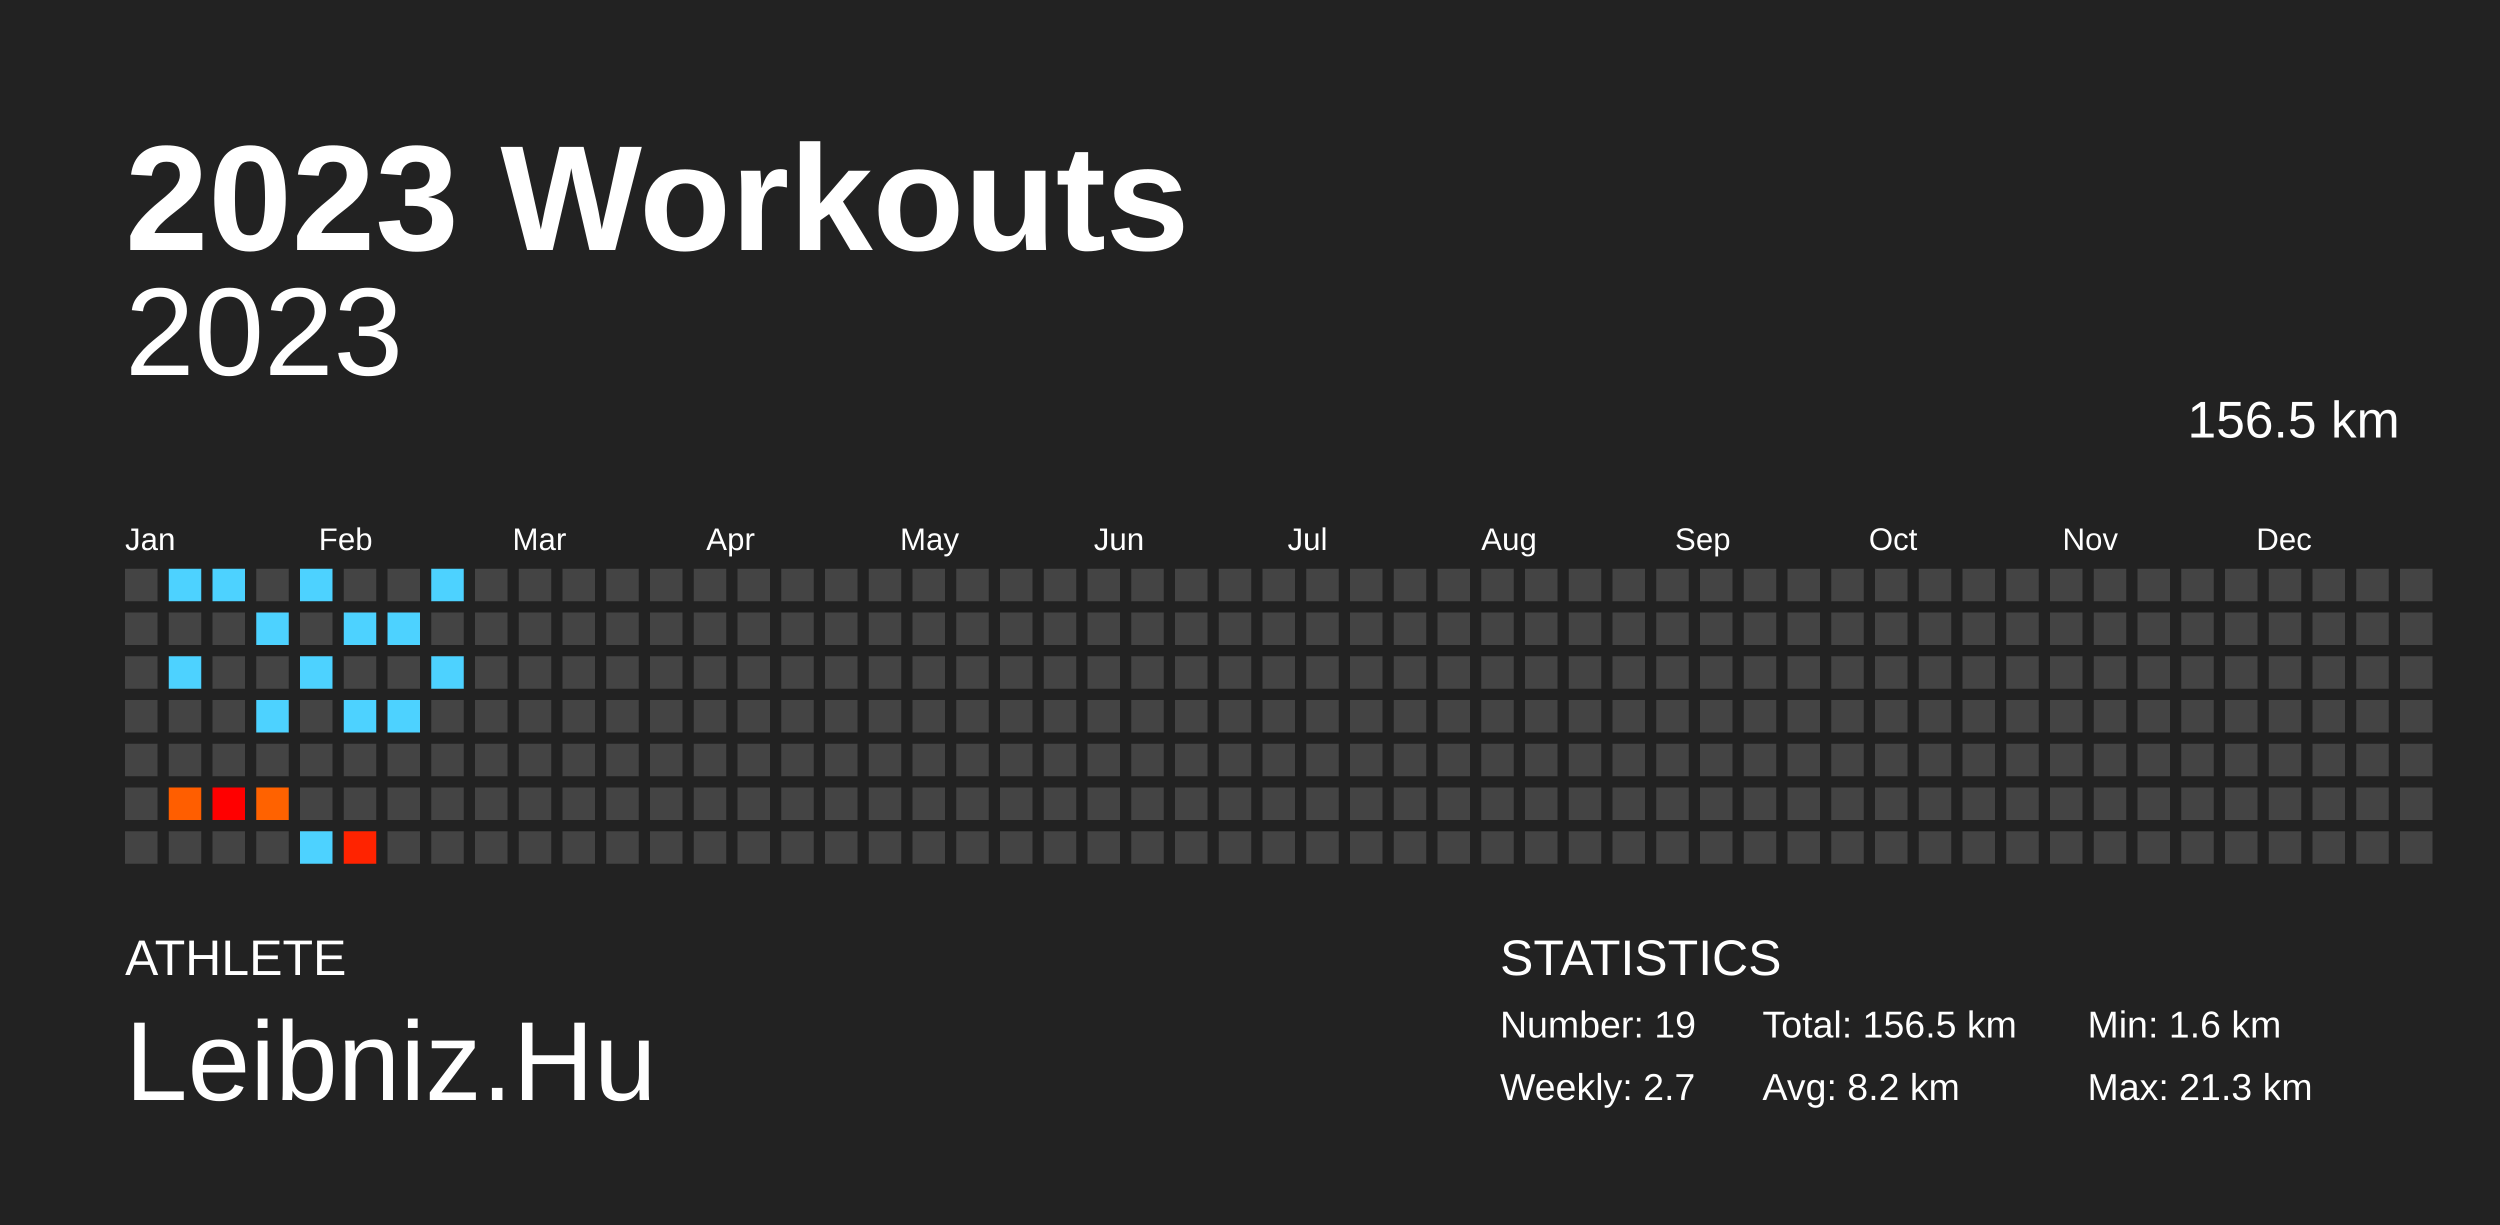
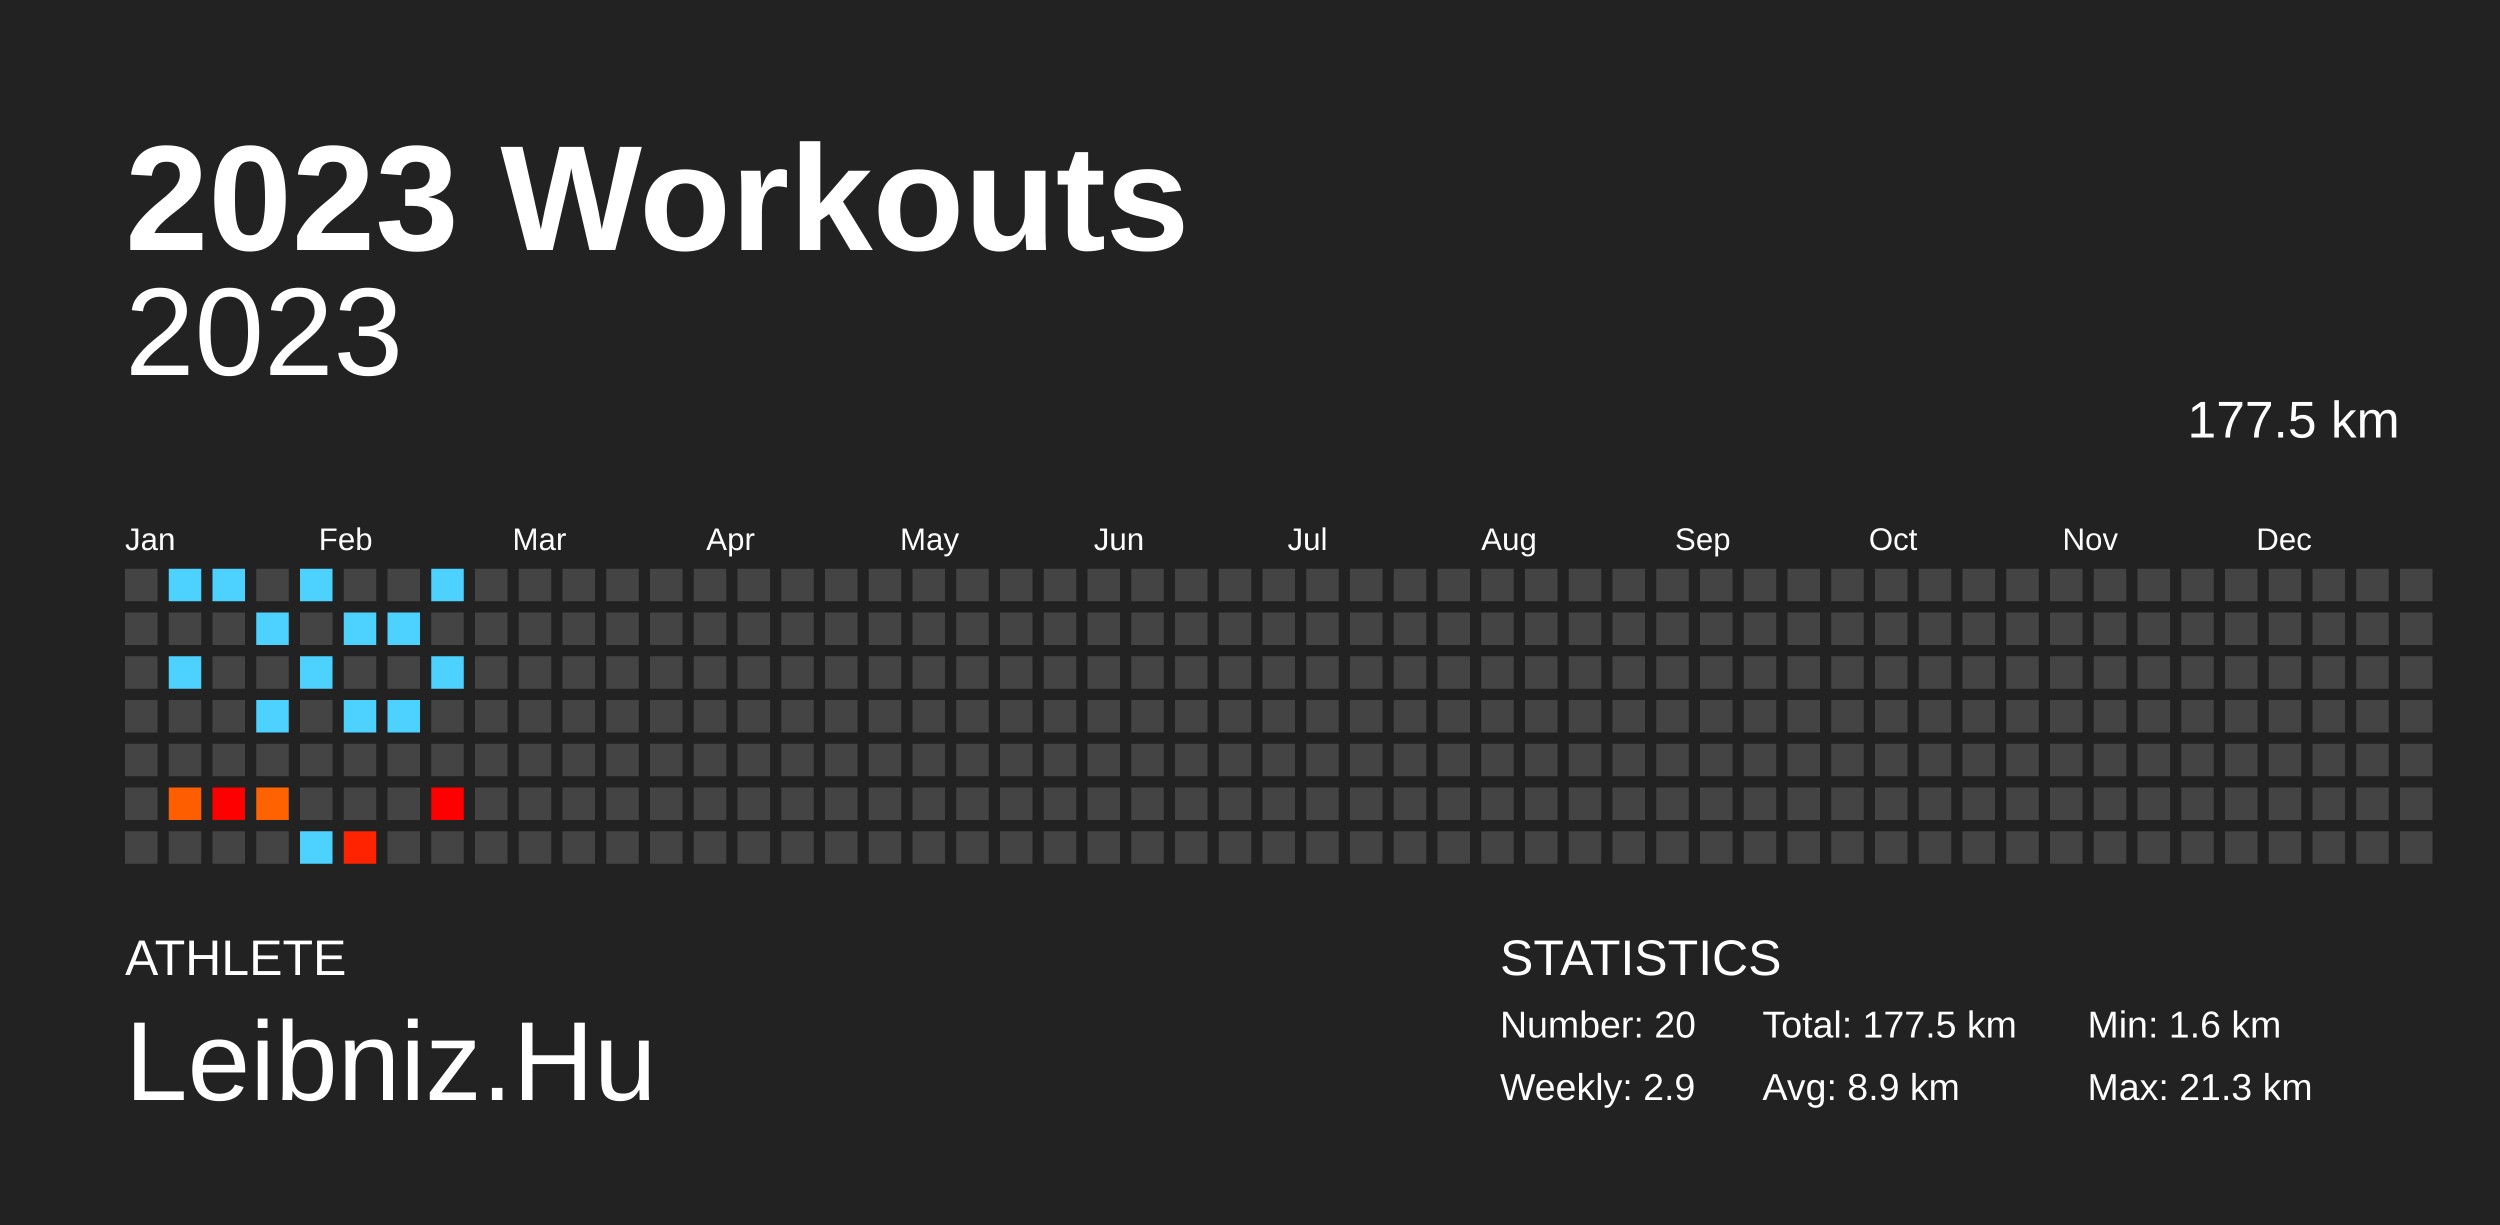
<svg xmlns="http://www.w3.org/2000/svg" baseProfile="full" height="98mm" version="1.1" viewBox="0,0,200,98" width="200mm">
  <defs />
  <rect fill="#222222" height="98" width="200" x="0" y="0" />
  <text fill="#FFFFFF" style="font-size:12px; font-family:Arial; font-weight:bold;" x="10" y="20">2023 Workouts</text>
  <text fill="#FFFFFF" style="font-size:4px; font-family:Arial" x="10" y="78">ATHLETE</text>
  <text fill="#FFFFFF" style="font-size:9px; font-family:Arial" x="10" y="88">Leibniz.Hu</text>
  <text fill="#FFFFFF" style="font-size:4px; font-family:Arial" x="120" y="78">STATISTICS</text>
-   <text fill="#FFFFFF" style="font-size:3px; font-family:Arial" x="120" y="83">Number: 19</text>
-   <text fill="#FFFFFF" style="font-size:3px; font-family:Arial" x="120" y="88">Weekly: 2.7</text>
-   <text fill="#FFFFFF" style="font-size:3px; font-family:Arial" x="141" y="83">Total: 156.5 km</text>
-   <text fill="#FFFFFF" style="font-size:3px; font-family:Arial" x="141" y="88">Avg: 8.2 km</text>
+   <text fill="#FFFFFF" style="font-size:3px; font-family:Arial" x="120" y="83">Number: 20</text>
+   <text fill="#FFFFFF" style="font-size:3px; font-family:Arial" x="120" y="88">Weekly: 2.9</text>
+   <text fill="#FFFFFF" style="font-size:3px; font-family:Arial" x="141" y="83">Total: 177.5 km</text>
+   <text fill="#FFFFFF" style="font-size:3px; font-family:Arial" x="141" y="88">Avg: 8.9 km</text>
  <text fill="#FFFFFF" style="font-size:3px; font-family:Arial" x="167" y="83">Min: 1.6 km</text>
  <text fill="#FFFFFF" style="font-size:3px; font-family:Arial" x="167" y="88">Max: 21.3 km</text>
  <text alignment-baseline="hanging" fill="#FFFFFF" style="font-size:10.0px; font-family:Arial;" x="10" y="30">2023</text>
-   <text alignment-baseline="hanging" fill="#FFFFFF" style="font-size:4.125px; font-family:Arial;" x="175" y="35">156.5 km</text>
+   <text alignment-baseline="hanging" fill="#FFFFFF" style="font-size:4.125px; font-family:Arial;" x="175" y="35">177.5 km</text>
  <text fill="#FFFFFF" style="font-size:2.5px; font-family:Arial" x="10.0" y="44">Jan</text>
  <text fill="#FFFFFF" style="font-size:2.5px; font-family:Arial" x="25.5" y="44">Feb</text>
  <text fill="#FFFFFF" style="font-size:2.5px; font-family:Arial" x="41.0" y="44">Mar</text>
  <text fill="#FFFFFF" style="font-size:2.5px; font-family:Arial" x="56.5" y="44">Apr</text>
  <text fill="#FFFFFF" style="font-size:2.5px; font-family:Arial" x="72.0" y="44">May</text>
  <text fill="#FFFFFF" style="font-size:2.5px; font-family:Arial" x="87.5" y="44">Jun</text>
  <text fill="#FFFFFF" style="font-size:2.5px; font-family:Arial" x="103.0" y="44">Jul</text>
  <text fill="#FFFFFF" style="font-size:2.5px; font-family:Arial" x="118.5" y="44">Aug</text>
  <text fill="#FFFFFF" style="font-size:2.5px; font-family:Arial" x="134.0" y="44">Sep</text>
  <text fill="#FFFFFF" style="font-size:2.5px; font-family:Arial" x="149.5" y="44">Oct</text>
  <text fill="#FFFFFF" style="font-size:2.5px; font-family:Arial" x="165.0" y="44">Nov</text>
  <text fill="#FFFFFF" style="font-size:2.5px; font-family:Arial" x="180.5" y="44">Dec</text>
  <rect fill="#444444" height="2.6" width="2.6" x="10.0" y="45.5" />
  <rect fill="#444444" height="2.6" width="2.6" x="10.0" y="49.0" />
  <rect fill="#444444" height="2.6" width="2.6" x="10.0" y="52.5" />
  <rect fill="#444444" height="2.6" width="2.6" x="10.0" y="56.0" />
  <rect fill="#444444" height="2.6" width="2.6" x="10.0" y="59.5" />
  <rect fill="#444444" height="2.6" width="2.6" x="10.0" y="63.0" />
  <rect fill="#444444" height="2.6" width="2.6" x="10.0" y="66.5" />
  <rect fill="#4dd2ff" height="2.6" width="2.6" x="13.5" y="45.5" />
  <rect fill="#444444" height="2.6" width="2.6" x="13.5" y="49.0" />
  <rect fill="#4dd2ff" height="2.6" width="2.6" x="13.5" y="52.5" />
  <rect fill="#444444" height="2.6" width="2.6" x="13.5" y="56.0" />
  <rect fill="#444444" height="2.6" width="2.6" x="13.5" y="59.5" />
  <rect fill="#ff5e00" height="2.6" width="2.6" x="13.5" y="63.0" />
  <rect fill="#444444" height="2.6" width="2.6" x="13.5" y="66.5" />
  <rect fill="#4dd2ff" height="2.6" width="2.6" x="17.0" y="45.5" />
  <rect fill="#444444" height="2.6" width="2.6" x="17.0" y="49.0" />
  <rect fill="#444444" height="2.6" width="2.6" x="17.0" y="52.5" />
  <rect fill="#444444" height="2.6" width="2.6" x="17.0" y="56.0" />
  <rect fill="#444444" height="2.6" width="2.6" x="17.0" y="59.5" />
  <rect fill="red" height="2.6" width="2.6" x="17.0" y="63.0" />
  <rect fill="#444444" height="2.6" width="2.6" x="17.0" y="66.5" />
  <rect fill="#444444" height="2.6" width="2.6" x="20.5" y="45.5" />
  <rect fill="#4dd2ff" height="2.6" width="2.6" x="20.5" y="49.0" />
  <rect fill="#444444" height="2.6" width="2.6" x="20.5" y="52.5" />
  <rect fill="#4dd2ff" height="2.6" width="2.6" x="20.5" y="56.0" />
  <rect fill="#444444" height="2.6" width="2.6" x="20.5" y="59.5" />
  <rect fill="#ff6200" height="2.6" width="2.6" x="20.5" y="63.0" />
  <rect fill="#444444" height="2.6" width="2.6" x="20.5" y="66.5" />
  <rect fill="#4dd2ff" height="2.6" width="2.6" x="24.0" y="45.5" />
  <rect fill="#444444" height="2.6" width="2.6" x="24.0" y="49.0" />
  <rect fill="#4dd2ff" height="2.6" width="2.6" x="24.0" y="52.5" />
  <rect fill="#444444" height="2.6" width="2.6" x="24.0" y="56.0" />
  <rect fill="#444444" height="2.6" width="2.6" x="24.0" y="59.5" />
  <rect fill="#444444" height="2.6" width="2.6" x="24.0" y="63.0" />
  <rect fill="#4dd2ff" height="2.6" width="2.6" x="24.0" y="66.5" />
  <rect fill="#444444" height="2.6" width="2.6" x="27.5" y="45.5" />
  <rect fill="#4dd2ff" height="2.6" width="2.6" x="27.5" y="49.0" />
  <rect fill="#444444" height="2.6" width="2.6" x="27.5" y="52.5" />
  <rect fill="#4dd2ff" height="2.6" width="2.6" x="27.5" y="56.0" />
  <rect fill="#444444" height="2.6" width="2.6" x="27.5" y="59.5" />
  <rect fill="#444444" height="2.6" width="2.6" x="27.5" y="63.0" />
  <rect fill="#ff2300" height="2.6" width="2.6" x="27.5" y="66.5" />
  <rect fill="#444444" height="2.6" width="2.6" x="31.0" y="45.5" />
  <rect fill="#4dd2ff" height="2.6" width="2.6" x="31.0" y="49.0" />
  <rect fill="#444444" height="2.6" width="2.6" x="31.0" y="52.5" />
  <rect fill="#4dd2ff" height="2.6" width="2.6" x="31.0" y="56.0" />
  <rect fill="#444444" height="2.6" width="2.6" x="31.0" y="59.5" />
  <rect fill="#444444" height="2.6" width="2.6" x="31.0" y="63.0" />
  <rect fill="#444444" height="2.6" width="2.6" x="31.0" y="66.5" />
  <rect fill="#4dd2ff" height="2.6" width="2.6" x="34.5" y="45.5" />
  <rect fill="#444444" height="2.6" width="2.6" x="34.5" y="49.0" />
  <rect fill="#4dd2ff" height="2.6" width="2.6" x="34.5" y="52.5" />
  <rect fill="#444444" height="2.6" width="2.6" x="34.5" y="56.0" />
  <rect fill="#444444" height="2.6" width="2.6" x="34.5" y="59.5" />
-   <rect fill="#444444" height="2.6" width="2.6" x="34.5" y="63.0" />
+   <rect fill="red" height="2.6" width="2.6" x="34.5" y="63.0" />
  <rect fill="#444444" height="2.6" width="2.6" x="34.5" y="66.5" />
  <rect fill="#444444" height="2.6" width="2.6" x="38.0" y="45.5" />
  <rect fill="#444444" height="2.6" width="2.6" x="38.0" y="49.0" />
  <rect fill="#444444" height="2.6" width="2.6" x="38.0" y="52.5" />
  <rect fill="#444444" height="2.6" width="2.6" x="38.0" y="56.0" />
  <rect fill="#444444" height="2.6" width="2.6" x="38.0" y="59.5" />
  <rect fill="#444444" height="2.6" width="2.6" x="38.0" y="63.0" />
  <rect fill="#444444" height="2.6" width="2.6" x="38.0" y="66.5" />
  <rect fill="#444444" height="2.6" width="2.6" x="41.5" y="45.5" />
  <rect fill="#444444" height="2.6" width="2.6" x="41.5" y="49.0" />
  <rect fill="#444444" height="2.6" width="2.6" x="41.5" y="52.5" />
  <rect fill="#444444" height="2.6" width="2.6" x="41.5" y="56.0" />
  <rect fill="#444444" height="2.6" width="2.6" x="41.5" y="59.5" />
  <rect fill="#444444" height="2.6" width="2.6" x="41.5" y="63.0" />
  <rect fill="#444444" height="2.6" width="2.6" x="41.5" y="66.5" />
  <rect fill="#444444" height="2.6" width="2.6" x="45.0" y="45.5" />
  <rect fill="#444444" height="2.6" width="2.6" x="45.0" y="49.0" />
  <rect fill="#444444" height="2.6" width="2.6" x="45.0" y="52.5" />
  <rect fill="#444444" height="2.6" width="2.6" x="45.0" y="56.0" />
  <rect fill="#444444" height="2.6" width="2.6" x="45.0" y="59.5" />
  <rect fill="#444444" height="2.6" width="2.6" x="45.0" y="63.0" />
  <rect fill="#444444" height="2.6" width="2.6" x="45.0" y="66.5" />
  <rect fill="#444444" height="2.6" width="2.6" x="48.5" y="45.5" />
  <rect fill="#444444" height="2.6" width="2.6" x="48.5" y="49.0" />
  <rect fill="#444444" height="2.6" width="2.6" x="48.5" y="52.5" />
  <rect fill="#444444" height="2.6" width="2.6" x="48.5" y="56.0" />
  <rect fill="#444444" height="2.6" width="2.6" x="48.5" y="59.5" />
  <rect fill="#444444" height="2.6" width="2.6" x="48.5" y="63.0" />
  <rect fill="#444444" height="2.6" width="2.6" x="48.5" y="66.5" />
  <rect fill="#444444" height="2.6" width="2.6" x="52.0" y="45.5" />
  <rect fill="#444444" height="2.6" width="2.6" x="52.0" y="49.0" />
  <rect fill="#444444" height="2.6" width="2.6" x="52.0" y="52.5" />
  <rect fill="#444444" height="2.6" width="2.6" x="52.0" y="56.0" />
  <rect fill="#444444" height="2.6" width="2.6" x="52.0" y="59.5" />
  <rect fill="#444444" height="2.6" width="2.6" x="52.0" y="63.0" />
  <rect fill="#444444" height="2.6" width="2.6" x="52.0" y="66.5" />
  <rect fill="#444444" height="2.6" width="2.6" x="55.5" y="45.5" />
  <rect fill="#444444" height="2.6" width="2.6" x="55.5" y="49.0" />
  <rect fill="#444444" height="2.6" width="2.6" x="55.5" y="52.5" />
  <rect fill="#444444" height="2.6" width="2.6" x="55.5" y="56.0" />
  <rect fill="#444444" height="2.6" width="2.6" x="55.5" y="59.5" />
  <rect fill="#444444" height="2.6" width="2.6" x="55.5" y="63.0" />
  <rect fill="#444444" height="2.6" width="2.6" x="55.5" y="66.5" />
  <rect fill="#444444" height="2.6" width="2.6" x="59.0" y="45.5" />
  <rect fill="#444444" height="2.6" width="2.6" x="59.0" y="49.0" />
  <rect fill="#444444" height="2.6" width="2.6" x="59.0" y="52.5" />
  <rect fill="#444444" height="2.6" width="2.6" x="59.0" y="56.0" />
  <rect fill="#444444" height="2.6" width="2.6" x="59.0" y="59.5" />
  <rect fill="#444444" height="2.6" width="2.6" x="59.0" y="63.0" />
  <rect fill="#444444" height="2.6" width="2.6" x="59.0" y="66.5" />
  <rect fill="#444444" height="2.6" width="2.6" x="62.5" y="45.5" />
  <rect fill="#444444" height="2.6" width="2.6" x="62.5" y="49.0" />
  <rect fill="#444444" height="2.6" width="2.6" x="62.5" y="52.5" />
  <rect fill="#444444" height="2.6" width="2.6" x="62.5" y="56.0" />
  <rect fill="#444444" height="2.6" width="2.6" x="62.5" y="59.5" />
  <rect fill="#444444" height="2.6" width="2.6" x="62.5" y="63.0" />
  <rect fill="#444444" height="2.6" width="2.6" x="62.5" y="66.5" />
  <rect fill="#444444" height="2.6" width="2.6" x="66.0" y="45.5" />
  <rect fill="#444444" height="2.6" width="2.6" x="66.0" y="49.0" />
  <rect fill="#444444" height="2.6" width="2.6" x="66.0" y="52.5" />
  <rect fill="#444444" height="2.6" width="2.6" x="66.0" y="56.0" />
  <rect fill="#444444" height="2.6" width="2.6" x="66.0" y="59.5" />
  <rect fill="#444444" height="2.6" width="2.6" x="66.0" y="63.0" />
  <rect fill="#444444" height="2.6" width="2.6" x="66.0" y="66.5" />
  <rect fill="#444444" height="2.6" width="2.6" x="69.5" y="45.5" />
  <rect fill="#444444" height="2.6" width="2.6" x="69.5" y="49.0" />
  <rect fill="#444444" height="2.6" width="2.6" x="69.5" y="52.5" />
  <rect fill="#444444" height="2.6" width="2.6" x="69.5" y="56.0" />
  <rect fill="#444444" height="2.6" width="2.6" x="69.5" y="59.5" />
  <rect fill="#444444" height="2.6" width="2.6" x="69.5" y="63.0" />
  <rect fill="#444444" height="2.6" width="2.6" x="69.5" y="66.5" />
  <rect fill="#444444" height="2.6" width="2.6" x="73.0" y="45.5" />
  <rect fill="#444444" height="2.6" width="2.6" x="73.0" y="49.0" />
  <rect fill="#444444" height="2.6" width="2.6" x="73.0" y="52.5" />
  <rect fill="#444444" height="2.6" width="2.6" x="73.0" y="56.0" />
  <rect fill="#444444" height="2.6" width="2.6" x="73.0" y="59.5" />
  <rect fill="#444444" height="2.6" width="2.6" x="73.0" y="63.0" />
  <rect fill="#444444" height="2.6" width="2.6" x="73.0" y="66.5" />
  <rect fill="#444444" height="2.6" width="2.6" x="76.5" y="45.5" />
  <rect fill="#444444" height="2.6" width="2.6" x="76.5" y="49.0" />
  <rect fill="#444444" height="2.6" width="2.6" x="76.5" y="52.5" />
  <rect fill="#444444" height="2.6" width="2.6" x="76.5" y="56.0" />
  <rect fill="#444444" height="2.6" width="2.6" x="76.5" y="59.5" />
  <rect fill="#444444" height="2.6" width="2.6" x="76.5" y="63.0" />
  <rect fill="#444444" height="2.6" width="2.6" x="76.5" y="66.5" />
  <rect fill="#444444" height="2.6" width="2.6" x="80.0" y="45.5" />
  <rect fill="#444444" height="2.6" width="2.6" x="80.0" y="49.0" />
  <rect fill="#444444" height="2.6" width="2.6" x="80.0" y="52.5" />
  <rect fill="#444444" height="2.6" width="2.6" x="80.0" y="56.0" />
  <rect fill="#444444" height="2.6" width="2.6" x="80.0" y="59.5" />
  <rect fill="#444444" height="2.6" width="2.6" x="80.0" y="63.0" />
  <rect fill="#444444" height="2.6" width="2.6" x="80.0" y="66.5" />
  <rect fill="#444444" height="2.6" width="2.6" x="83.5" y="45.5" />
  <rect fill="#444444" height="2.6" width="2.6" x="83.5" y="49.0" />
  <rect fill="#444444" height="2.6" width="2.6" x="83.5" y="52.5" />
  <rect fill="#444444" height="2.6" width="2.6" x="83.5" y="56.0" />
  <rect fill="#444444" height="2.6" width="2.6" x="83.5" y="59.5" />
  <rect fill="#444444" height="2.6" width="2.6" x="83.5" y="63.0" />
  <rect fill="#444444" height="2.6" width="2.6" x="83.5" y="66.5" />
  <rect fill="#444444" height="2.6" width="2.6" x="87.0" y="45.5" />
  <rect fill="#444444" height="2.6" width="2.6" x="87.0" y="49.0" />
  <rect fill="#444444" height="2.6" width="2.6" x="87.0" y="52.5" />
  <rect fill="#444444" height="2.6" width="2.6" x="87.0" y="56.0" />
  <rect fill="#444444" height="2.6" width="2.6" x="87.0" y="59.5" />
  <rect fill="#444444" height="2.6" width="2.6" x="87.0" y="63.0" />
  <rect fill="#444444" height="2.6" width="2.6" x="87.0" y="66.5" />
  <rect fill="#444444" height="2.6" width="2.6" x="90.5" y="45.5" />
  <rect fill="#444444" height="2.6" width="2.6" x="90.5" y="49.0" />
  <rect fill="#444444" height="2.6" width="2.6" x="90.5" y="52.5" />
  <rect fill="#444444" height="2.6" width="2.6" x="90.5" y="56.0" />
  <rect fill="#444444" height="2.6" width="2.6" x="90.5" y="59.5" />
  <rect fill="#444444" height="2.6" width="2.6" x="90.5" y="63.0" />
  <rect fill="#444444" height="2.6" width="2.6" x="90.5" y="66.5" />
  <rect fill="#444444" height="2.6" width="2.6" x="94.0" y="45.5" />
  <rect fill="#444444" height="2.6" width="2.6" x="94.0" y="49.0" />
  <rect fill="#444444" height="2.6" width="2.6" x="94.0" y="52.5" />
  <rect fill="#444444" height="2.6" width="2.6" x="94.0" y="56.0" />
  <rect fill="#444444" height="2.6" width="2.6" x="94.0" y="59.5" />
  <rect fill="#444444" height="2.6" width="2.6" x="94.0" y="63.0" />
  <rect fill="#444444" height="2.6" width="2.6" x="94.0" y="66.5" />
  <rect fill="#444444" height="2.6" width="2.6" x="97.5" y="45.5" />
  <rect fill="#444444" height="2.6" width="2.6" x="97.5" y="49.0" />
  <rect fill="#444444" height="2.6" width="2.6" x="97.5" y="52.5" />
  <rect fill="#444444" height="2.6" width="2.6" x="97.5" y="56.0" />
  <rect fill="#444444" height="2.6" width="2.6" x="97.5" y="59.5" />
  <rect fill="#444444" height="2.6" width="2.6" x="97.5" y="63.0" />
  <rect fill="#444444" height="2.6" width="2.6" x="97.5" y="66.5" />
  <rect fill="#444444" height="2.6" width="2.6" x="101.0" y="45.5" />
  <rect fill="#444444" height="2.6" width="2.6" x="101.0" y="49.0" />
  <rect fill="#444444" height="2.6" width="2.6" x="101.0" y="52.5" />
  <rect fill="#444444" height="2.6" width="2.6" x="101.0" y="56.0" />
  <rect fill="#444444" height="2.6" width="2.6" x="101.0" y="59.5" />
  <rect fill="#444444" height="2.6" width="2.6" x="101.0" y="63.0" />
  <rect fill="#444444" height="2.6" width="2.6" x="101.0" y="66.5" />
  <rect fill="#444444" height="2.6" width="2.6" x="104.5" y="45.5" />
  <rect fill="#444444" height="2.6" width="2.6" x="104.5" y="49.0" />
  <rect fill="#444444" height="2.6" width="2.6" x="104.5" y="52.5" />
  <rect fill="#444444" height="2.6" width="2.6" x="104.5" y="56.0" />
  <rect fill="#444444" height="2.6" width="2.6" x="104.5" y="59.5" />
  <rect fill="#444444" height="2.6" width="2.6" x="104.5" y="63.0" />
  <rect fill="#444444" height="2.6" width="2.6" x="104.5" y="66.5" />
  <rect fill="#444444" height="2.6" width="2.6" x="108.0" y="45.5" />
  <rect fill="#444444" height="2.6" width="2.6" x="108.0" y="49.0" />
  <rect fill="#444444" height="2.6" width="2.6" x="108.0" y="52.5" />
  <rect fill="#444444" height="2.6" width="2.6" x="108.0" y="56.0" />
  <rect fill="#444444" height="2.6" width="2.6" x="108.0" y="59.5" />
  <rect fill="#444444" height="2.6" width="2.6" x="108.0" y="63.0" />
  <rect fill="#444444" height="2.6" width="2.6" x="108.0" y="66.5" />
  <rect fill="#444444" height="2.6" width="2.6" x="111.5" y="45.5" />
  <rect fill="#444444" height="2.6" width="2.6" x="111.5" y="49.0" />
  <rect fill="#444444" height="2.6" width="2.6" x="111.5" y="52.5" />
  <rect fill="#444444" height="2.6" width="2.6" x="111.5" y="56.0" />
  <rect fill="#444444" height="2.6" width="2.6" x="111.5" y="59.5" />
  <rect fill="#444444" height="2.6" width="2.6" x="111.5" y="63.0" />
  <rect fill="#444444" height="2.6" width="2.6" x="111.5" y="66.5" />
  <rect fill="#444444" height="2.6" width="2.6" x="115.0" y="45.5" />
  <rect fill="#444444" height="2.6" width="2.6" x="115.0" y="49.0" />
  <rect fill="#444444" height="2.6" width="2.6" x="115.0" y="52.5" />
  <rect fill="#444444" height="2.6" width="2.6" x="115.0" y="56.0" />
  <rect fill="#444444" height="2.6" width="2.6" x="115.0" y="59.5" />
  <rect fill="#444444" height="2.6" width="2.6" x="115.0" y="63.0" />
  <rect fill="#444444" height="2.6" width="2.6" x="115.0" y="66.5" />
  <rect fill="#444444" height="2.6" width="2.6" x="118.5" y="45.5" />
  <rect fill="#444444" height="2.6" width="2.6" x="118.5" y="49.0" />
  <rect fill="#444444" height="2.6" width="2.6" x="118.5" y="52.5" />
  <rect fill="#444444" height="2.6" width="2.6" x="118.5" y="56.0" />
  <rect fill="#444444" height="2.6" width="2.6" x="118.5" y="59.5" />
  <rect fill="#444444" height="2.6" width="2.6" x="118.5" y="63.0" />
  <rect fill="#444444" height="2.6" width="2.6" x="118.5" y="66.5" />
  <rect fill="#444444" height="2.6" width="2.6" x="122.0" y="45.5" />
  <rect fill="#444444" height="2.6" width="2.6" x="122.0" y="49.0" />
  <rect fill="#444444" height="2.6" width="2.6" x="122.0" y="52.5" />
  <rect fill="#444444" height="2.6" width="2.6" x="122.0" y="56.0" />
  <rect fill="#444444" height="2.6" width="2.6" x="122.0" y="59.5" />
  <rect fill="#444444" height="2.6" width="2.6" x="122.0" y="63.0" />
  <rect fill="#444444" height="2.6" width="2.6" x="122.0" y="66.5" />
  <rect fill="#444444" height="2.6" width="2.6" x="125.5" y="45.5" />
  <rect fill="#444444" height="2.6" width="2.6" x="125.5" y="49.0" />
  <rect fill="#444444" height="2.6" width="2.6" x="125.5" y="52.5" />
  <rect fill="#444444" height="2.6" width="2.6" x="125.5" y="56.0" />
  <rect fill="#444444" height="2.6" width="2.6" x="125.5" y="59.5" />
  <rect fill="#444444" height="2.6" width="2.6" x="125.5" y="63.0" />
  <rect fill="#444444" height="2.6" width="2.6" x="125.5" y="66.5" />
  <rect fill="#444444" height="2.6" width="2.6" x="129.0" y="45.5" />
  <rect fill="#444444" height="2.6" width="2.6" x="129.0" y="49.0" />
  <rect fill="#444444" height="2.6" width="2.6" x="129.0" y="52.5" />
  <rect fill="#444444" height="2.6" width="2.6" x="129.0" y="56.0" />
  <rect fill="#444444" height="2.6" width="2.6" x="129.0" y="59.5" />
  <rect fill="#444444" height="2.6" width="2.6" x="129.0" y="63.0" />
  <rect fill="#444444" height="2.6" width="2.6" x="129.0" y="66.5" />
  <rect fill="#444444" height="2.6" width="2.6" x="132.5" y="45.5" />
  <rect fill="#444444" height="2.6" width="2.6" x="132.5" y="49.0" />
  <rect fill="#444444" height="2.6" width="2.6" x="132.5" y="52.5" />
  <rect fill="#444444" height="2.6" width="2.6" x="132.5" y="56.0" />
  <rect fill="#444444" height="2.6" width="2.6" x="132.5" y="59.5" />
  <rect fill="#444444" height="2.6" width="2.6" x="132.5" y="63.0" />
  <rect fill="#444444" height="2.6" width="2.6" x="132.5" y="66.5" />
  <rect fill="#444444" height="2.6" width="2.6" x="136.0" y="45.5" />
  <rect fill="#444444" height="2.6" width="2.6" x="136.0" y="49.0" />
  <rect fill="#444444" height="2.6" width="2.6" x="136.0" y="52.5" />
  <rect fill="#444444" height="2.6" width="2.6" x="136.0" y="56.0" />
  <rect fill="#444444" height="2.6" width="2.6" x="136.0" y="59.5" />
  <rect fill="#444444" height="2.6" width="2.6" x="136.0" y="63.0" />
  <rect fill="#444444" height="2.6" width="2.6" x="136.0" y="66.5" />
  <rect fill="#444444" height="2.6" width="2.6" x="139.5" y="45.5" />
  <rect fill="#444444" height="2.6" width="2.6" x="139.5" y="49.0" />
  <rect fill="#444444" height="2.6" width="2.6" x="139.5" y="52.5" />
  <rect fill="#444444" height="2.6" width="2.6" x="139.5" y="56.0" />
  <rect fill="#444444" height="2.6" width="2.6" x="139.5" y="59.5" />
  <rect fill="#444444" height="2.6" width="2.6" x="139.5" y="63.0" />
  <rect fill="#444444" height="2.6" width="2.6" x="139.5" y="66.5" />
  <rect fill="#444444" height="2.6" width="2.6" x="143.0" y="45.5" />
  <rect fill="#444444" height="2.6" width="2.6" x="143.0" y="49.0" />
  <rect fill="#444444" height="2.6" width="2.6" x="143.0" y="52.5" />
  <rect fill="#444444" height="2.6" width="2.6" x="143.0" y="56.0" />
  <rect fill="#444444" height="2.6" width="2.6" x="143.0" y="59.5" />
  <rect fill="#444444" height="2.6" width="2.6" x="143.0" y="63.0" />
  <rect fill="#444444" height="2.6" width="2.6" x="143.0" y="66.5" />
  <rect fill="#444444" height="2.6" width="2.6" x="146.5" y="45.5" />
  <rect fill="#444444" height="2.6" width="2.6" x="146.5" y="49.0" />
  <rect fill="#444444" height="2.6" width="2.6" x="146.5" y="52.5" />
  <rect fill="#444444" height="2.6" width="2.6" x="146.5" y="56.0" />
  <rect fill="#444444" height="2.6" width="2.6" x="146.5" y="59.5" />
  <rect fill="#444444" height="2.6" width="2.6" x="146.5" y="63.0" />
  <rect fill="#444444" height="2.6" width="2.6" x="146.5" y="66.5" />
  <rect fill="#444444" height="2.6" width="2.6" x="150.0" y="45.5" />
  <rect fill="#444444" height="2.6" width="2.6" x="150.0" y="49.0" />
  <rect fill="#444444" height="2.6" width="2.6" x="150.0" y="52.5" />
  <rect fill="#444444" height="2.6" width="2.6" x="150.0" y="56.0" />
  <rect fill="#444444" height="2.6" width="2.6" x="150.0" y="59.5" />
  <rect fill="#444444" height="2.6" width="2.6" x="150.0" y="63.0" />
  <rect fill="#444444" height="2.6" width="2.6" x="150.0" y="66.5" />
  <rect fill="#444444" height="2.6" width="2.6" x="153.5" y="45.5" />
  <rect fill="#444444" height="2.6" width="2.6" x="153.5" y="49.0" />
  <rect fill="#444444" height="2.6" width="2.6" x="153.5" y="52.5" />
  <rect fill="#444444" height="2.6" width="2.6" x="153.5" y="56.0" />
  <rect fill="#444444" height="2.6" width="2.6" x="153.5" y="59.5" />
  <rect fill="#444444" height="2.6" width="2.6" x="153.5" y="63.0" />
  <rect fill="#444444" height="2.6" width="2.6" x="153.5" y="66.5" />
  <rect fill="#444444" height="2.6" width="2.6" x="157.0" y="45.5" />
  <rect fill="#444444" height="2.6" width="2.6" x="157.0" y="49.0" />
  <rect fill="#444444" height="2.6" width="2.6" x="157.0" y="52.5" />
  <rect fill="#444444" height="2.6" width="2.6" x="157.0" y="56.0" />
  <rect fill="#444444" height="2.6" width="2.6" x="157.0" y="59.5" />
  <rect fill="#444444" height="2.6" width="2.6" x="157.0" y="63.0" />
  <rect fill="#444444" height="2.6" width="2.6" x="157.0" y="66.5" />
  <rect fill="#444444" height="2.6" width="2.6" x="160.5" y="45.5" />
  <rect fill="#444444" height="2.6" width="2.6" x="160.5" y="49.0" />
  <rect fill="#444444" height="2.6" width="2.6" x="160.5" y="52.5" />
  <rect fill="#444444" height="2.6" width="2.6" x="160.5" y="56.0" />
  <rect fill="#444444" height="2.6" width="2.6" x="160.5" y="59.5" />
  <rect fill="#444444" height="2.6" width="2.6" x="160.5" y="63.0" />
  <rect fill="#444444" height="2.6" width="2.6" x="160.5" y="66.5" />
  <rect fill="#444444" height="2.6" width="2.6" x="164.0" y="45.5" />
  <rect fill="#444444" height="2.6" width="2.6" x="164.0" y="49.0" />
  <rect fill="#444444" height="2.6" width="2.6" x="164.0" y="52.5" />
  <rect fill="#444444" height="2.6" width="2.6" x="164.0" y="56.0" />
  <rect fill="#444444" height="2.6" width="2.6" x="164.0" y="59.5" />
  <rect fill="#444444" height="2.6" width="2.6" x="164.0" y="63.0" />
  <rect fill="#444444" height="2.6" width="2.6" x="164.0" y="66.5" />
  <rect fill="#444444" height="2.6" width="2.6" x="167.5" y="45.5" />
  <rect fill="#444444" height="2.6" width="2.6" x="167.5" y="49.0" />
  <rect fill="#444444" height="2.6" width="2.6" x="167.5" y="52.5" />
  <rect fill="#444444" height="2.6" width="2.6" x="167.5" y="56.0" />
  <rect fill="#444444" height="2.6" width="2.6" x="167.5" y="59.5" />
  <rect fill="#444444" height="2.6" width="2.6" x="167.5" y="63.0" />
  <rect fill="#444444" height="2.6" width="2.6" x="167.5" y="66.5" />
  <rect fill="#444444" height="2.6" width="2.6" x="171.0" y="45.5" />
  <rect fill="#444444" height="2.6" width="2.6" x="171.0" y="49.0" />
  <rect fill="#444444" height="2.6" width="2.6" x="171.0" y="52.5" />
  <rect fill="#444444" height="2.6" width="2.6" x="171.0" y="56.0" />
  <rect fill="#444444" height="2.6" width="2.6" x="171.0" y="59.5" />
  <rect fill="#444444" height="2.6" width="2.6" x="171.0" y="63.0" />
  <rect fill="#444444" height="2.6" width="2.6" x="171.0" y="66.5" />
  <rect fill="#444444" height="2.6" width="2.6" x="174.5" y="45.5" />
  <rect fill="#444444" height="2.6" width="2.6" x="174.5" y="49.0" />
  <rect fill="#444444" height="2.6" width="2.6" x="174.5" y="52.5" />
  <rect fill="#444444" height="2.6" width="2.6" x="174.5" y="56.0" />
  <rect fill="#444444" height="2.6" width="2.6" x="174.5" y="59.5" />
  <rect fill="#444444" height="2.6" width="2.6" x="174.5" y="63.0" />
  <rect fill="#444444" height="2.6" width="2.6" x="174.5" y="66.5" />
  <rect fill="#444444" height="2.6" width="2.6" x="178.0" y="45.5" />
  <rect fill="#444444" height="2.6" width="2.6" x="178.0" y="49.0" />
  <rect fill="#444444" height="2.6" width="2.6" x="178.0" y="52.5" />
  <rect fill="#444444" height="2.6" width="2.6" x="178.0" y="56.0" />
  <rect fill="#444444" height="2.6" width="2.6" x="178.0" y="59.5" />
  <rect fill="#444444" height="2.6" width="2.6" x="178.0" y="63.0" />
  <rect fill="#444444" height="2.6" width="2.6" x="178.0" y="66.5" />
  <rect fill="#444444" height="2.6" width="2.6" x="181.5" y="45.5" />
  <rect fill="#444444" height="2.6" width="2.6" x="181.5" y="49.0" />
  <rect fill="#444444" height="2.6" width="2.6" x="181.5" y="52.5" />
  <rect fill="#444444" height="2.6" width="2.6" x="181.5" y="56.0" />
  <rect fill="#444444" height="2.6" width="2.6" x="181.5" y="59.5" />
  <rect fill="#444444" height="2.6" width="2.6" x="181.5" y="63.0" />
  <rect fill="#444444" height="2.6" width="2.6" x="181.5" y="66.5" />
  <rect fill="#444444" height="2.6" width="2.6" x="185.0" y="45.5" />
  <rect fill="#444444" height="2.6" width="2.6" x="185.0" y="49.0" />
  <rect fill="#444444" height="2.6" width="2.6" x="185.0" y="52.5" />
  <rect fill="#444444" height="2.6" width="2.6" x="185.0" y="56.0" />
  <rect fill="#444444" height="2.6" width="2.6" x="185.0" y="59.5" />
  <rect fill="#444444" height="2.6" width="2.6" x="185.0" y="63.0" />
  <rect fill="#444444" height="2.6" width="2.6" x="185.0" y="66.5" />
  <rect fill="#444444" height="2.6" width="2.6" x="188.5" y="45.5" />
  <rect fill="#444444" height="2.6" width="2.6" x="188.5" y="49.0" />
  <rect fill="#444444" height="2.6" width="2.6" x="188.5" y="52.5" />
  <rect fill="#444444" height="2.6" width="2.6" x="188.5" y="56.0" />
  <rect fill="#444444" height="2.6" width="2.6" x="188.5" y="59.5" />
  <rect fill="#444444" height="2.6" width="2.6" x="188.5" y="63.0" />
  <rect fill="#444444" height="2.6" width="2.6" x="188.5" y="66.5" />
  <rect fill="#444444" height="2.6" width="2.6" x="192.0" y="45.5" />
  <rect fill="#444444" height="2.6" width="2.6" x="192.0" y="49.0" />
  <rect fill="#444444" height="2.6" width="2.6" x="192.0" y="52.5" />
  <rect fill="#444444" height="2.6" width="2.6" x="192.0" y="56.0" />
  <rect fill="#444444" height="2.6" width="2.6" x="192.0" y="59.5" />
  <rect fill="#444444" height="2.6" width="2.6" x="192.0" y="63.0" />
  <rect fill="#444444" height="2.6" width="2.6" x="192.0" y="66.5" />
</svg>
